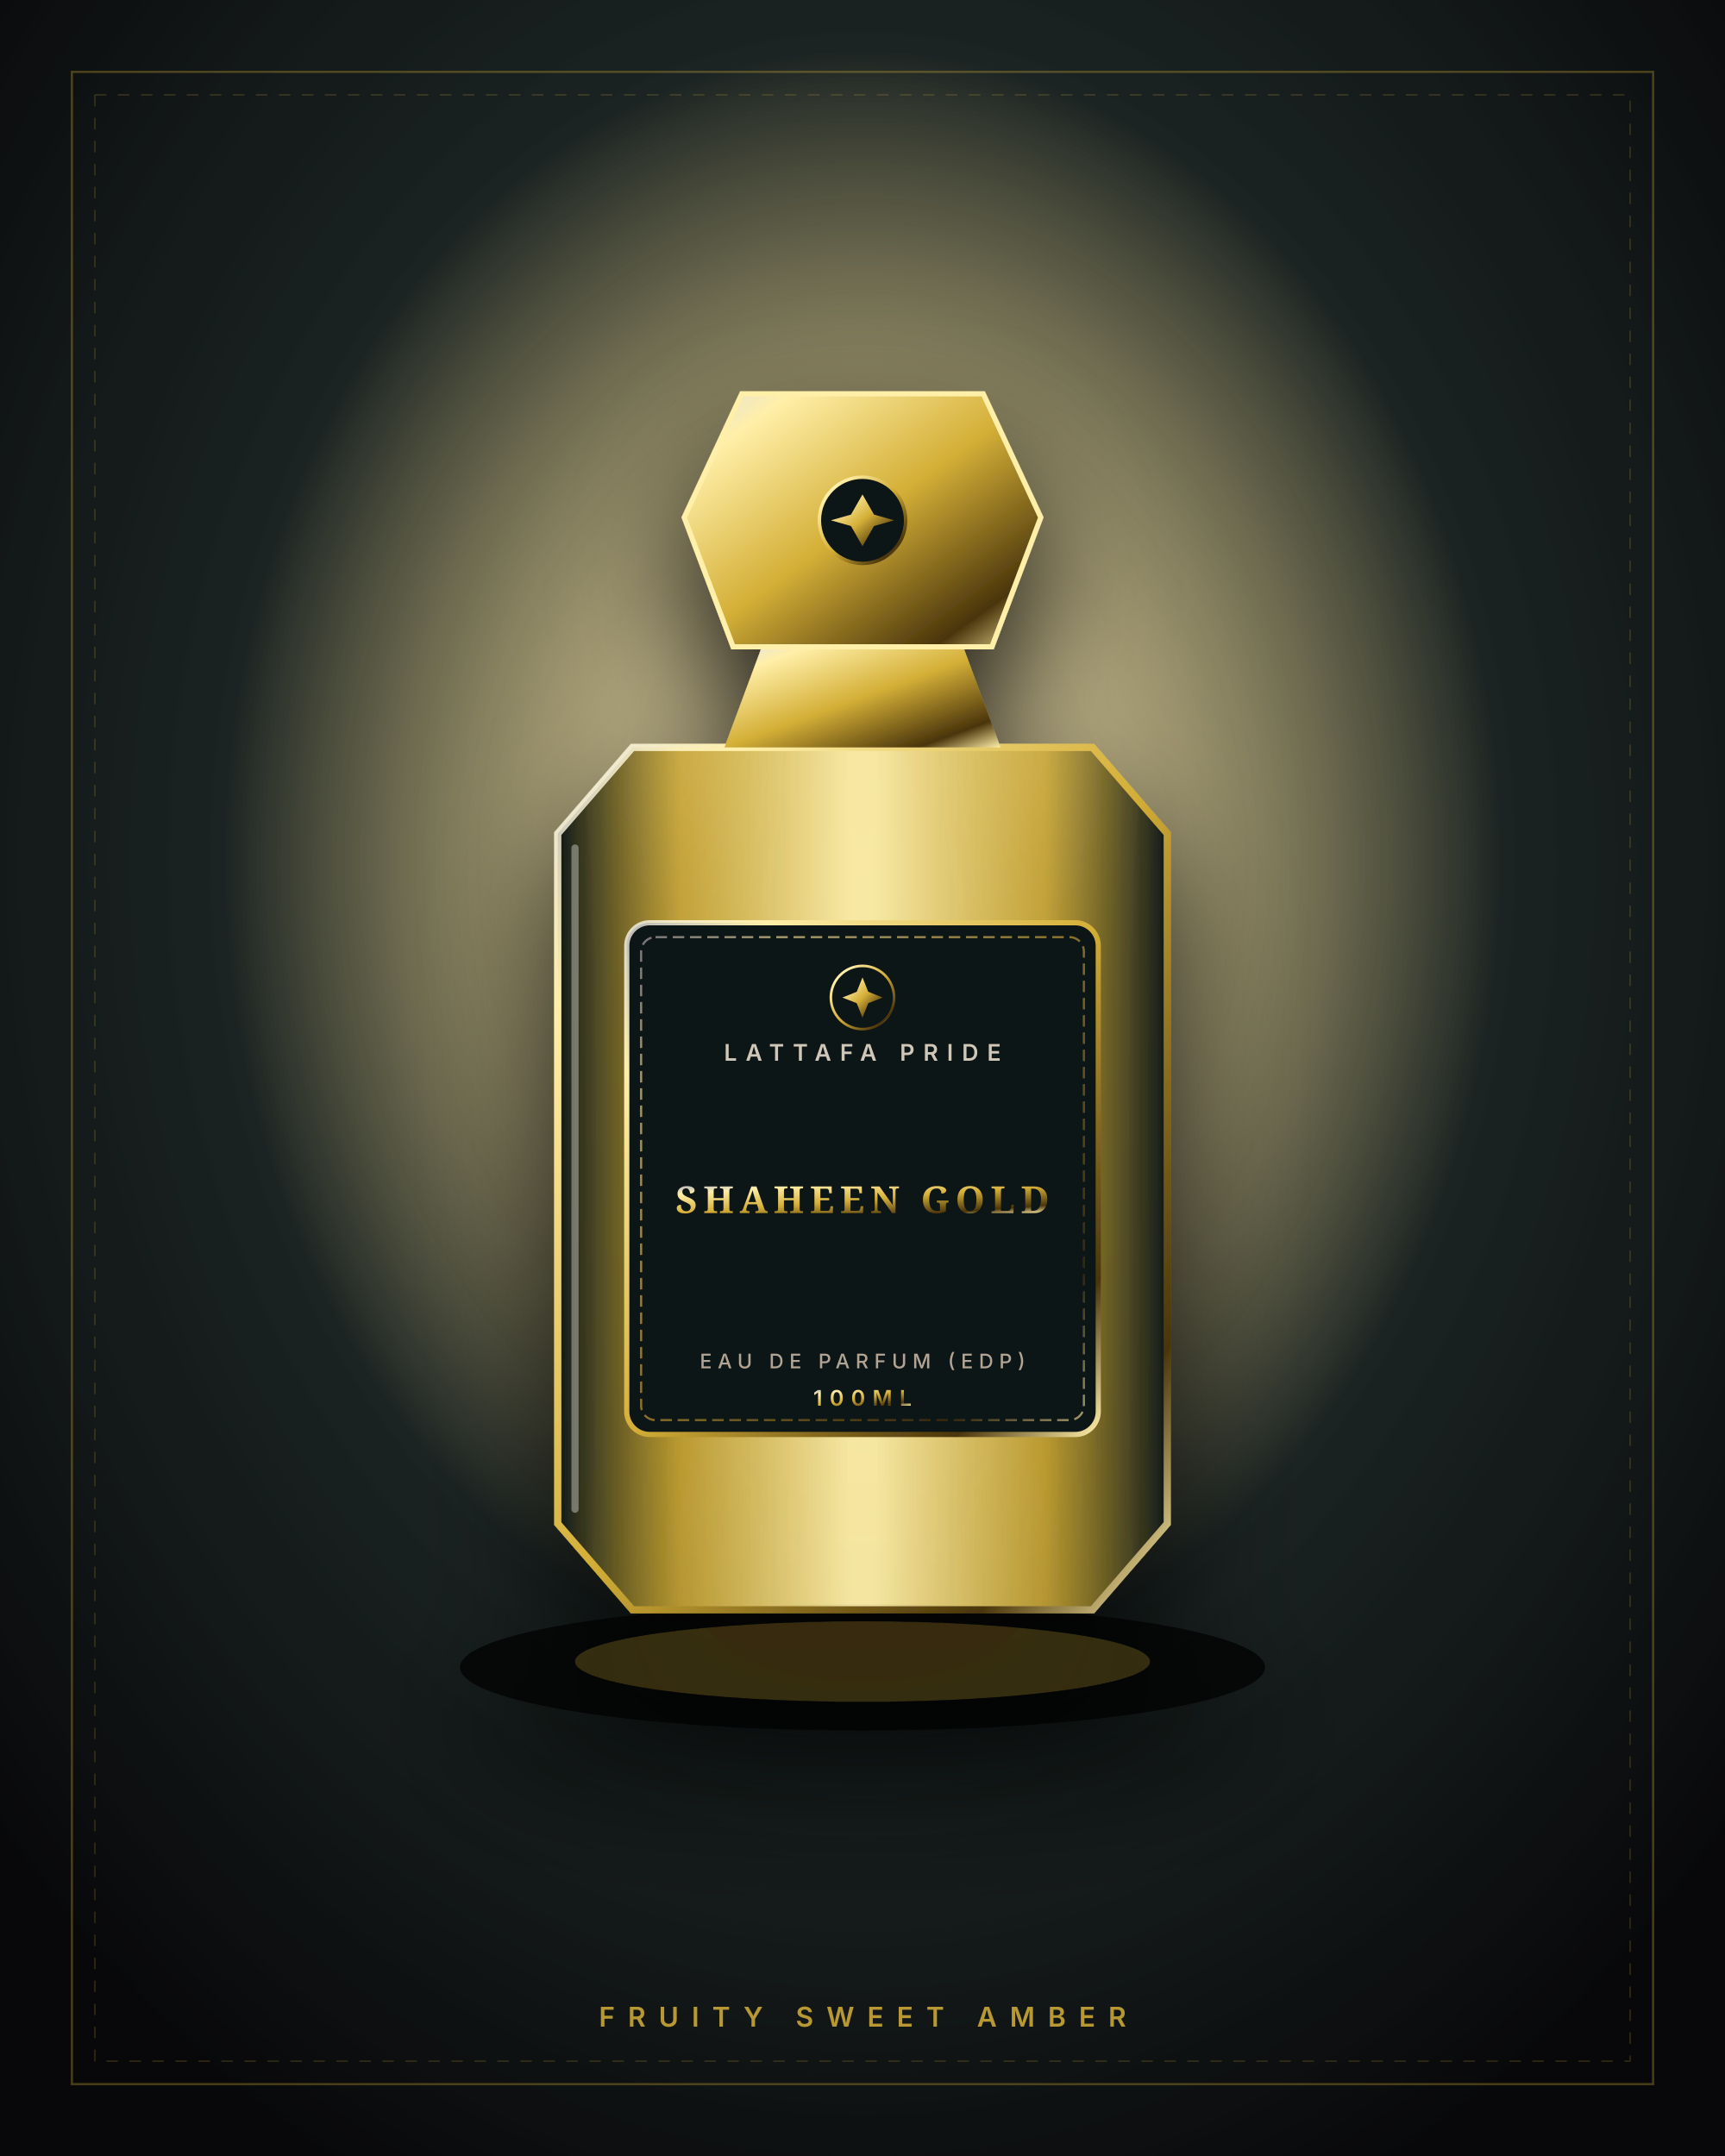
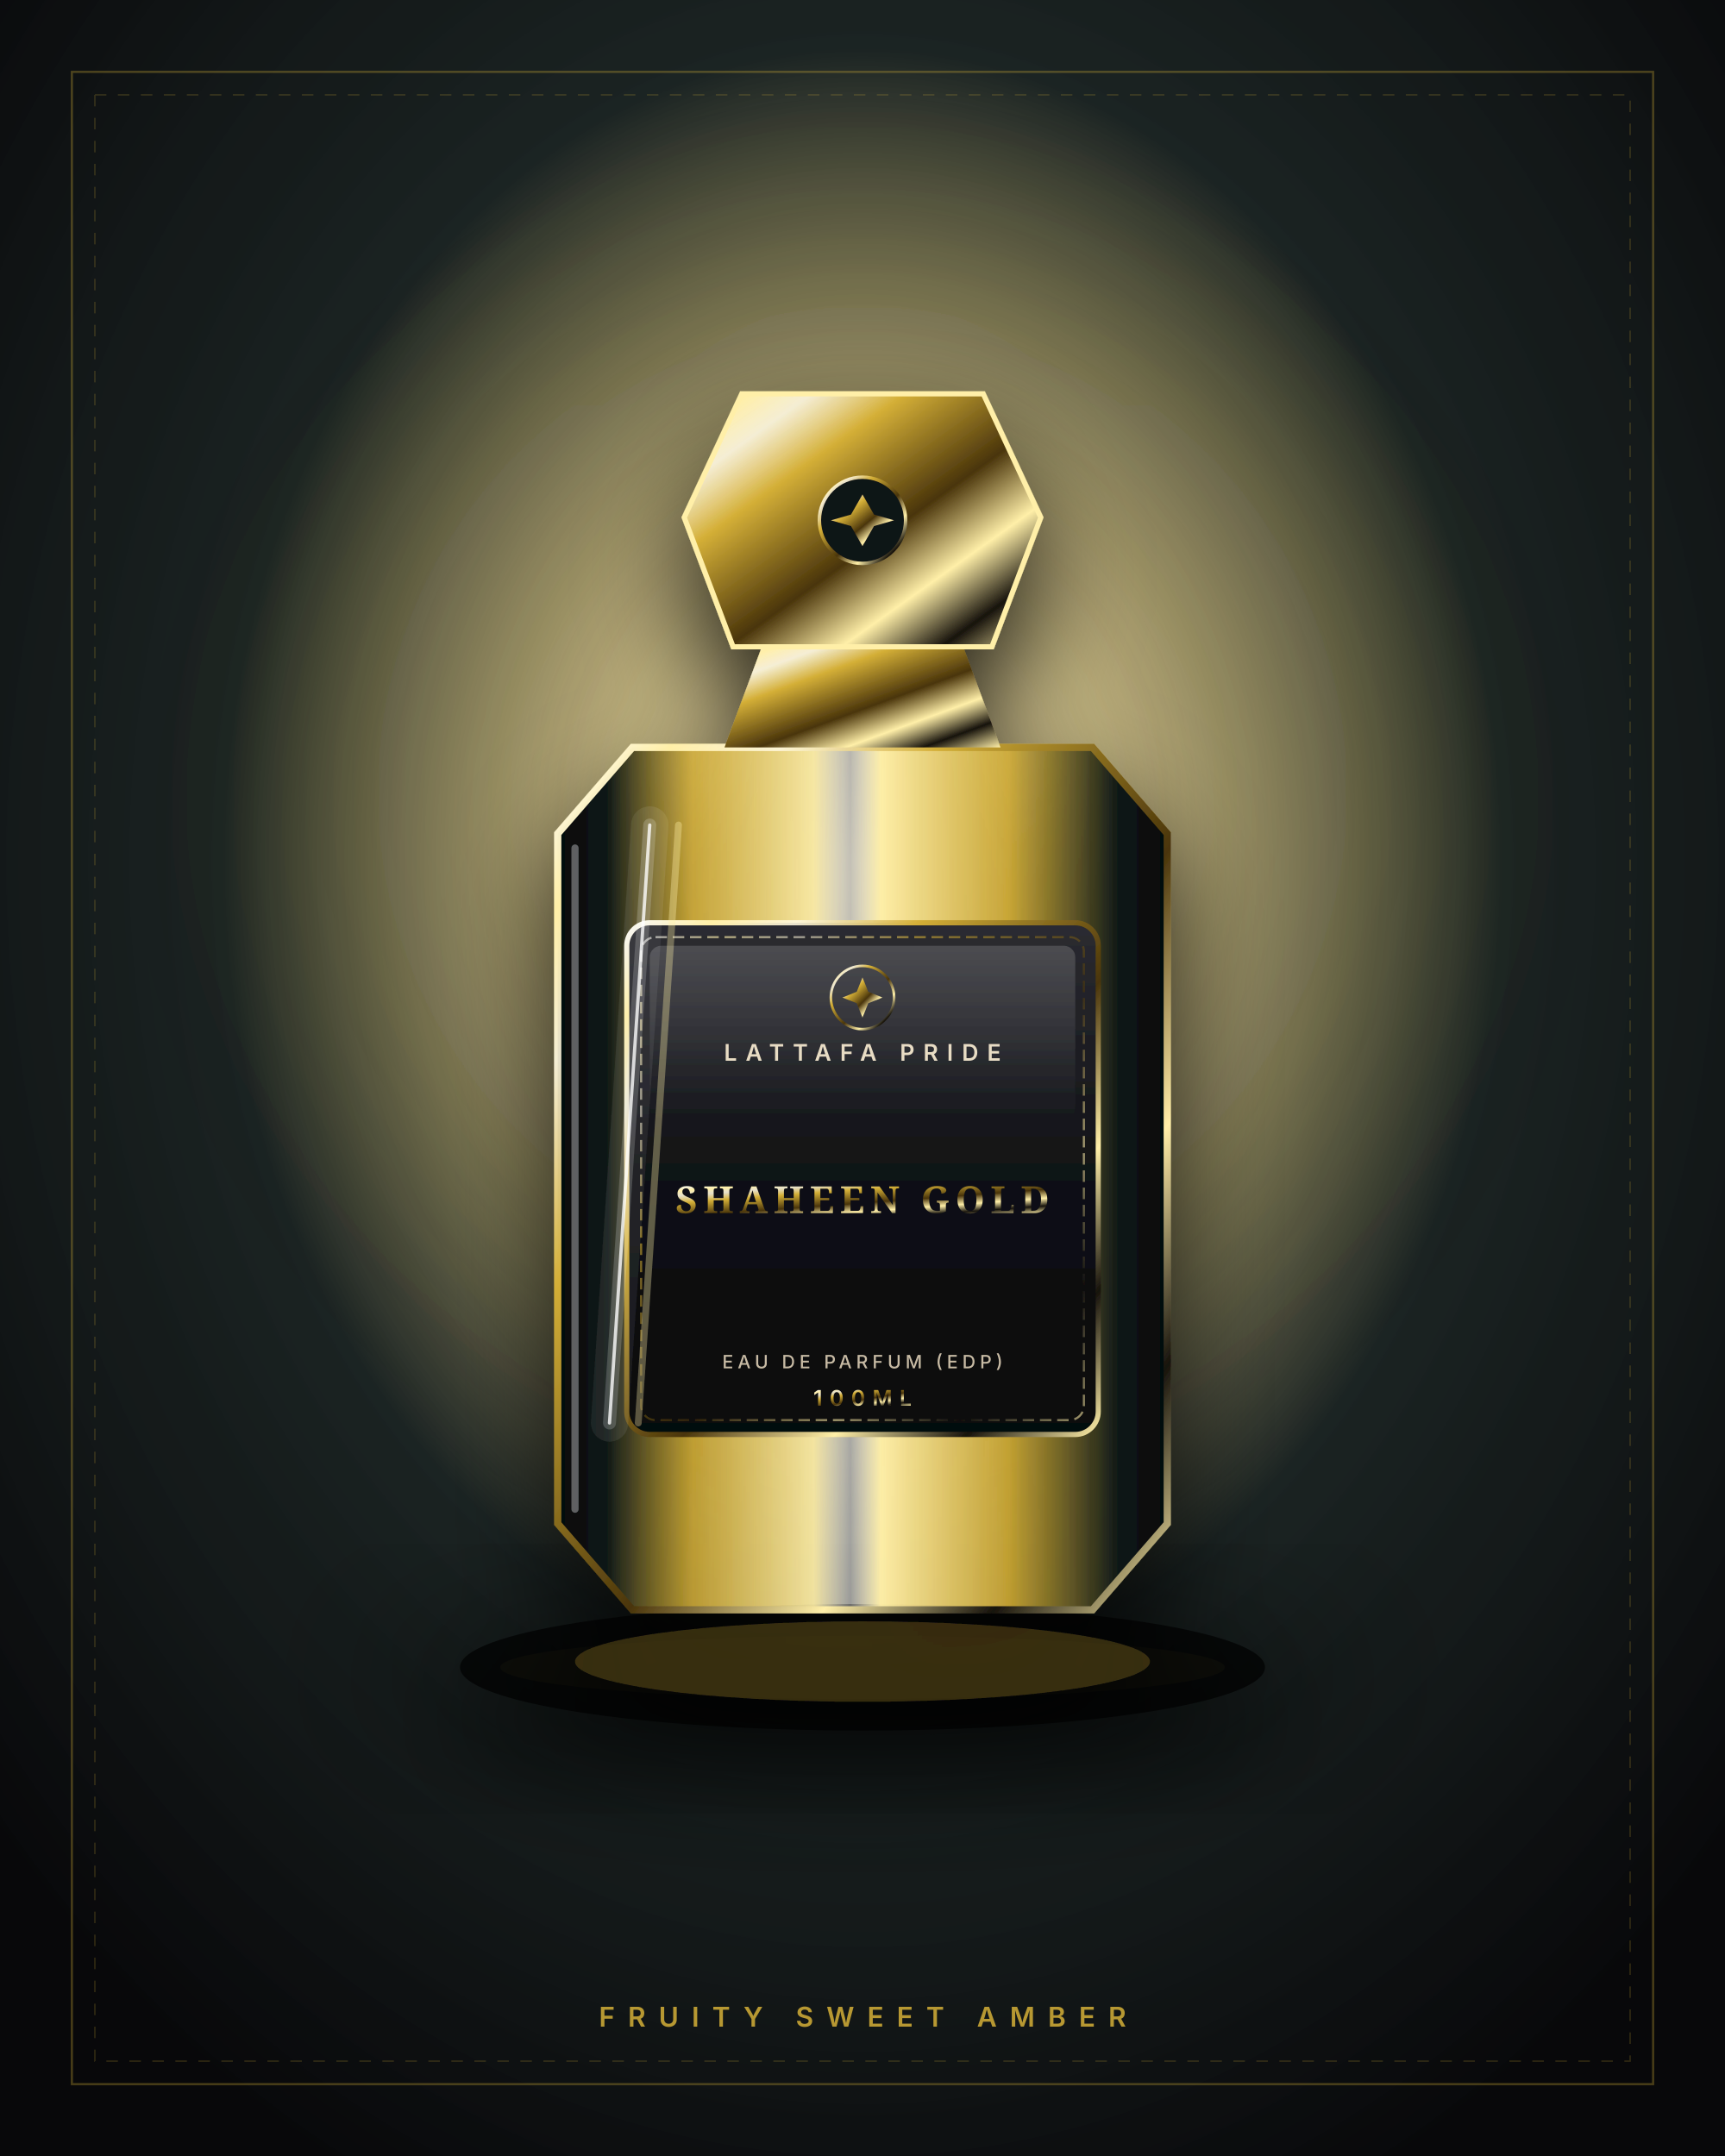
<svg xmlns="http://www.w3.org/2000/svg" viewBox="0 0 600 750" width="600" height="750">
  <defs>
    <radialGradient id="ambG" cx="50%" cy="40%" r="68%">
      <stop offset="0%" stop-color="#d4af37" stop-opacity="0.32" />
      <stop offset="55%" stop-color="#101918" stop-opacity="0.95" />
      <stop offset="100%" stop-color="#08080a" />
    </radialGradient>
    <linearGradient id="metalG" x1="0%" y1="0%" x2="100%" y2="100%">
-       <stop offset="0%" stop-color="#ffffff" stop-opacity="0.7" />
-       <stop offset="15%" stop-color="#ffefa8" />
-       <stop offset="50%" stop-color="#d4af37" />
-       <stop offset="85%" stop-color="#4a350b" />
+       <stop offset="0%" stop-color="#ffffff" stop-opacity="0.95" />
+       <stop offset="9%" stop-color="#ffefa8" />
+       <stop offset="18%" stop-color="#fff8df" stop-opacity="0.9" />
+       <stop offset="31%" stop-color="#d4af37" />
+       <stop offset="56%" stop-color="#4a350b" />
+       <stop offset="72%" stop-color="#ffefa8" />
+       <stop offset="86%" stop-color="#17130c" />
      <stop offset="100%" stop-color="#ffefa8" />
    </linearGradient>
    <linearGradient id="bodyG" x1="0%" y1="0%" x2="100%" y2="0%">
-       <stop offset="0%" stop-color="#101918" />
-       <stop offset="20%" stop-color="#d4af37" stop-opacity="0.75" />
-       <stop offset="48%" stop-color="#ffefa8" stop-opacity="0.92" />
-       <stop offset="52%" stop-color="#ffefa8" stop-opacity="0.92" />
-       <stop offset="80%" stop-color="#d4af37" stop-opacity="0.75" />
-       <stop offset="100%" stop-color="#101918" />
+       <stop offset="0%" stop-color="#050609" />
+       <stop offset="8%" stop-color="#101918" />
+       <stop offset="22%" stop-color="#d4af37" stop-opacity="0.78" />
+       <stop offset="42%" stop-color="#ffefa8" stop-opacity="0.9" />
+       <stop offset="48%" stop-color="#ffffff" stop-opacity="0.38" />
+       <stop offset="53%" stop-color="#ffefa8" stop-opacity="0.98" />
+       <stop offset="74%" stop-color="#d4af37" stop-opacity="0.82" />
+       <stop offset="92%" stop-color="#101918" />
+       <stop offset="100%" stop-color="#050609" />
    </linearGradient>
    <linearGradient id="baseG" x1="0%" y1="0%" x2="100%" y2="0%">
      <stop offset="0%" stop-color="#000000" stop-opacity="0.8" />
-       <stop offset="30%" stop-color="#ffefa8" stop-opacity="0.4" />
-       <stop offset="50%" stop-color="#ffffff" stop-opacity="0.6" />
-       <stop offset="70%" stop-color="#ffefa8" stop-opacity="0.4" />
+       <stop offset="24%" stop-color="#d4af37" stop-opacity="0.38" />
+       <stop offset="46%" stop-color="#ffefa8" stop-opacity="0.72" />
+       <stop offset="54%" stop-color="#ffffff" stop-opacity="0.78" />
+       <stop offset="76%" stop-color="#ffefa8" stop-opacity="0.36" />
      <stop offset="100%" stop-color="#000000" stop-opacity="0.8" />
    </linearGradient>
+     <linearGradient id="labelG" x1="0%" y1="0%" x2="0%" y2="100%">
+       <stop offset="0%" stop-color="#2b2b31" />
+       <stop offset="48%" stop-color="#111216" />
+       <stop offset="100%" stop-color="#06070a" />
+     </linearGradient>
+     <linearGradient id="labelSheen" x1="0%" y1="0%" x2="0%" y2="100%">
+       <stop offset="0%" stop-color="#ffffff" stop-opacity="0.75" />
+       <stop offset="100%" stop-color="#ffffff" stop-opacity="0" />
+     </linearGradient>
+     <radialGradient id="bloomG" cx="50%" cy="45%" r="58%">
+       <stop offset="0%" stop-color="#ffefa8" stop-opacity="0.24" />
+       <stop offset="42%" stop-color="#d4af37" stop-opacity="0.10" />
+       <stop offset="100%" stop-color="#101918" stop-opacity="0" />
+     </radialGradient>
    <filter id="flaconShadow" x="-30%" y="-20%" width="160%" height="150%">
-       <feDropShadow dx="0" dy="20" stdDeviation="22" flood-color="#000000" flood-opacity="0.85" />
+       <feDropShadow dx="0" dy="18" stdDeviation="18" flood-color="#000000" flood-opacity="0.8" />
+     </filter>
+     <filter id="softGlow" x="-40%" y="-40%" width="180%" height="180%">
+       <feGaussianBlur stdDeviation="28" />
    </filter>
  </defs>
  <rect width="600" height="750" fill="url(#ambG)" />
+   <circle cx="300" cy="300" r="245" fill="url(#bloomG)" filter="url(#softGlow)" />
+   <ellipse cx="300" cy="584" rx="174" ry="26" fill="#000000" opacity="0.42" filter="url(#softGlow)" />
+   <ellipse cx="300" cy="580" rx="126" ry="11" fill="#d4af37" opacity="0.14" />
  <rect x="25" y="25" width="550" height="700" fill="none" stroke="#d4af37" stroke-width="0.75" opacity="0.32" />
  <rect x="33" y="33" width="534" height="684" fill="none" stroke="#d4af37" stroke-width="0.5" stroke-dasharray="4,4" opacity="0.2" />
  <g transform="translate(300, 365)" filter="url(#flaconShadow)">
    <ellipse cx="0" cy="215" rx="140" ry="22" fill="#000000" opacity="0.7" />
    <ellipse cx="0" cy="213" rx="100" ry="14" fill="#d4af37" opacity="0.22" />
    <polygon points="-80,-105 80,-105 106,-75 106,165 80,195 -80,195 -106,165 -106,-75" fill="url(#bodyG)" stroke="url(#metalG)" stroke-width="2.5" />
    <line x1="-80" y1="-105" x2="-80" y2="195" stroke="url(#metalG)" stroke-width="1.2" opacity="0.5" />
    <line x1="80" y1="-105" x2="80" y2="195" stroke="url(#metalG)" stroke-width="1.2" opacity="0.5" />
    <line x1="-100" y1="-70" x2="-100" y2="160" stroke="#ffffff" stroke-width="2.5" stroke-linecap="round" opacity="0.35" />
    <g opacity="0.35" transform="translate(0, 45)">
      <circle cx="0" cy="0" r="70" fill="none" stroke="url(#metalG)" stroke-width="1.5" />
      <circle cx="0" cy="0" r="58" fill="none" stroke="url(#metalG)" stroke-width="0.8" stroke-dasharray="4,3" />
      <polygon points="0,-65 18,-18 65,0 18,18 0,65 -18,18 -65,0 -18,-18" fill="none" stroke="url(#metalG)" stroke-width="1" />
      <polygon points="-46,-46 0,-25 46,-46 25,0 46,46 0,25 -46,46 -25,0" fill="none" stroke="url(#metalG)" stroke-width="0.8" />
    </g>
-     <rect x="-82.0" y="-44.0" width="164" height="178" rx="8" fill="#111216" stroke="url(#metalG)" stroke-width="1.8" />
+     <rect x="-82.0" y="-44.0" width="164" height="178" rx="8" fill="url(#labelG)" stroke="url(#metalG)" stroke-width="1.8" />
    <rect x="-77.0" y="-39.0" width="154" height="168" rx="5" fill="none" stroke="url(#metalG)" stroke-width="0.75" stroke-dasharray="4,2" opacity="0.6" />
+     <rect x="-74.0" y="-36.0" width="148" height="60.5" rx="4" fill="url(#labelSheen)" opacity="0.22" />
    <g transform="translate(0, -18.0)">
      <circle cx="0" cy="0" r="11" fill="none" stroke="url(#metalG)" stroke-width="0.9" />
      <polygon points="0,-7 2,-2 7,0 2,2 0,7 -2,2 -7,0 -2,-2" fill="url(#metalG)" />
    </g>
-     <text x="0" y="4.0" font-family="'Inter', -apple-system, sans-serif" font-size="8" font-weight="600" letter-spacing="3" fill="#cfc7b8" text-anchor="middle">LATTAFA PRIDE</text>
+     <text x="0" y="4.0" font-family="'Inter', -apple-system, sans-serif" font-size="8" font-weight="600" letter-spacing="3" fill="#e8dcc4" text-anchor="middle">LATTAFA PRIDE</text>
    <line x1="-62.0" y1="12.0" x2="62.0" y2="12.0" stroke="url(#metalG)" stroke-width="0.6" opacity="0.5" />
    <text x="0" y="57" font-family="'Cinzel', 'Playfair Display', 'Georgia', serif" font-size="13" font-weight="700" letter-spacing="2" fill="url(#metalG)" text-anchor="middle">SHAHEEN GOLD</text>
    <line x1="-58.0" y1="96.0" x2="58.0" y2="96.0" stroke="url(#metalG)" stroke-width="0.6" opacity="0.5" />
-     <text x="0" y="111.0" font-family="'Inter', -apple-system, sans-serif" font-size="7" font-weight="500" letter-spacing="2" fill="#b0a594" text-anchor="middle">EAU DE PARFUM (EDP)</text>
+     <text x="0" y="111.0" font-family="'Inter', -apple-system, sans-serif" font-size="6.4" font-weight="500" letter-spacing="1.5" fill="#c8bba4" text-anchor="middle">EAU DE PARFUM (EDP)</text>
    <text x="0" y="124.0" font-family="'Inter', -apple-system, sans-serif" font-size="7.5" font-weight="600" letter-spacing="2.5" fill="url(#metalG)" text-anchor="middle">100ML</text>
    <polygon points="-48,-105 -35,-140 35,-140 48,-105" fill="url(#metalG)" />
    <polygon points="-42,-228 42,-228 62,-185 45,-140 -45,-140 -62,-185" fill="url(#metalG)" stroke="#ffefa8" stroke-width="1.8" />
    <circle cx="0" cy="-184" r="15" fill="#111216" stroke="url(#metalG)" stroke-width="1.2" />
    <polygon points="0,-193 4,-186 11,-184 4,-182 0,-175 -4,-182 -11,-184 -4,-186" fill="url(#metalG)" />
+     <path d="M-74,-78 L-88,130" fill="none" stroke="#ffffff" stroke-width="13" stroke-linecap="round" opacity="0.075" />
+     <path d="M-74,-78 L-88,130" fill="none" stroke="#ffffff" stroke-width="4.5" stroke-linecap="round" opacity="0.18" />
+     <path d="M-74,-78 L-88,130" fill="none" stroke="#ffffff" stroke-width="1.15" stroke-linecap="round" opacity="0.78" />
+     <path d="M-74,-78 L-88,130" fill="none" stroke="#ffefa8" stroke-width="2.4" stroke-linecap="round" opacity="0.34" transform="translate(10,0)" />
  </g>
  <text x="300" y="705" font-family="'Inter', -apple-system, sans-serif" font-size="9.5" font-weight="600" letter-spacing="4.5" fill="#d4af37" opacity="0.85" text-anchor="middle">FRUITY SWEET AMBER</text>
</svg>
